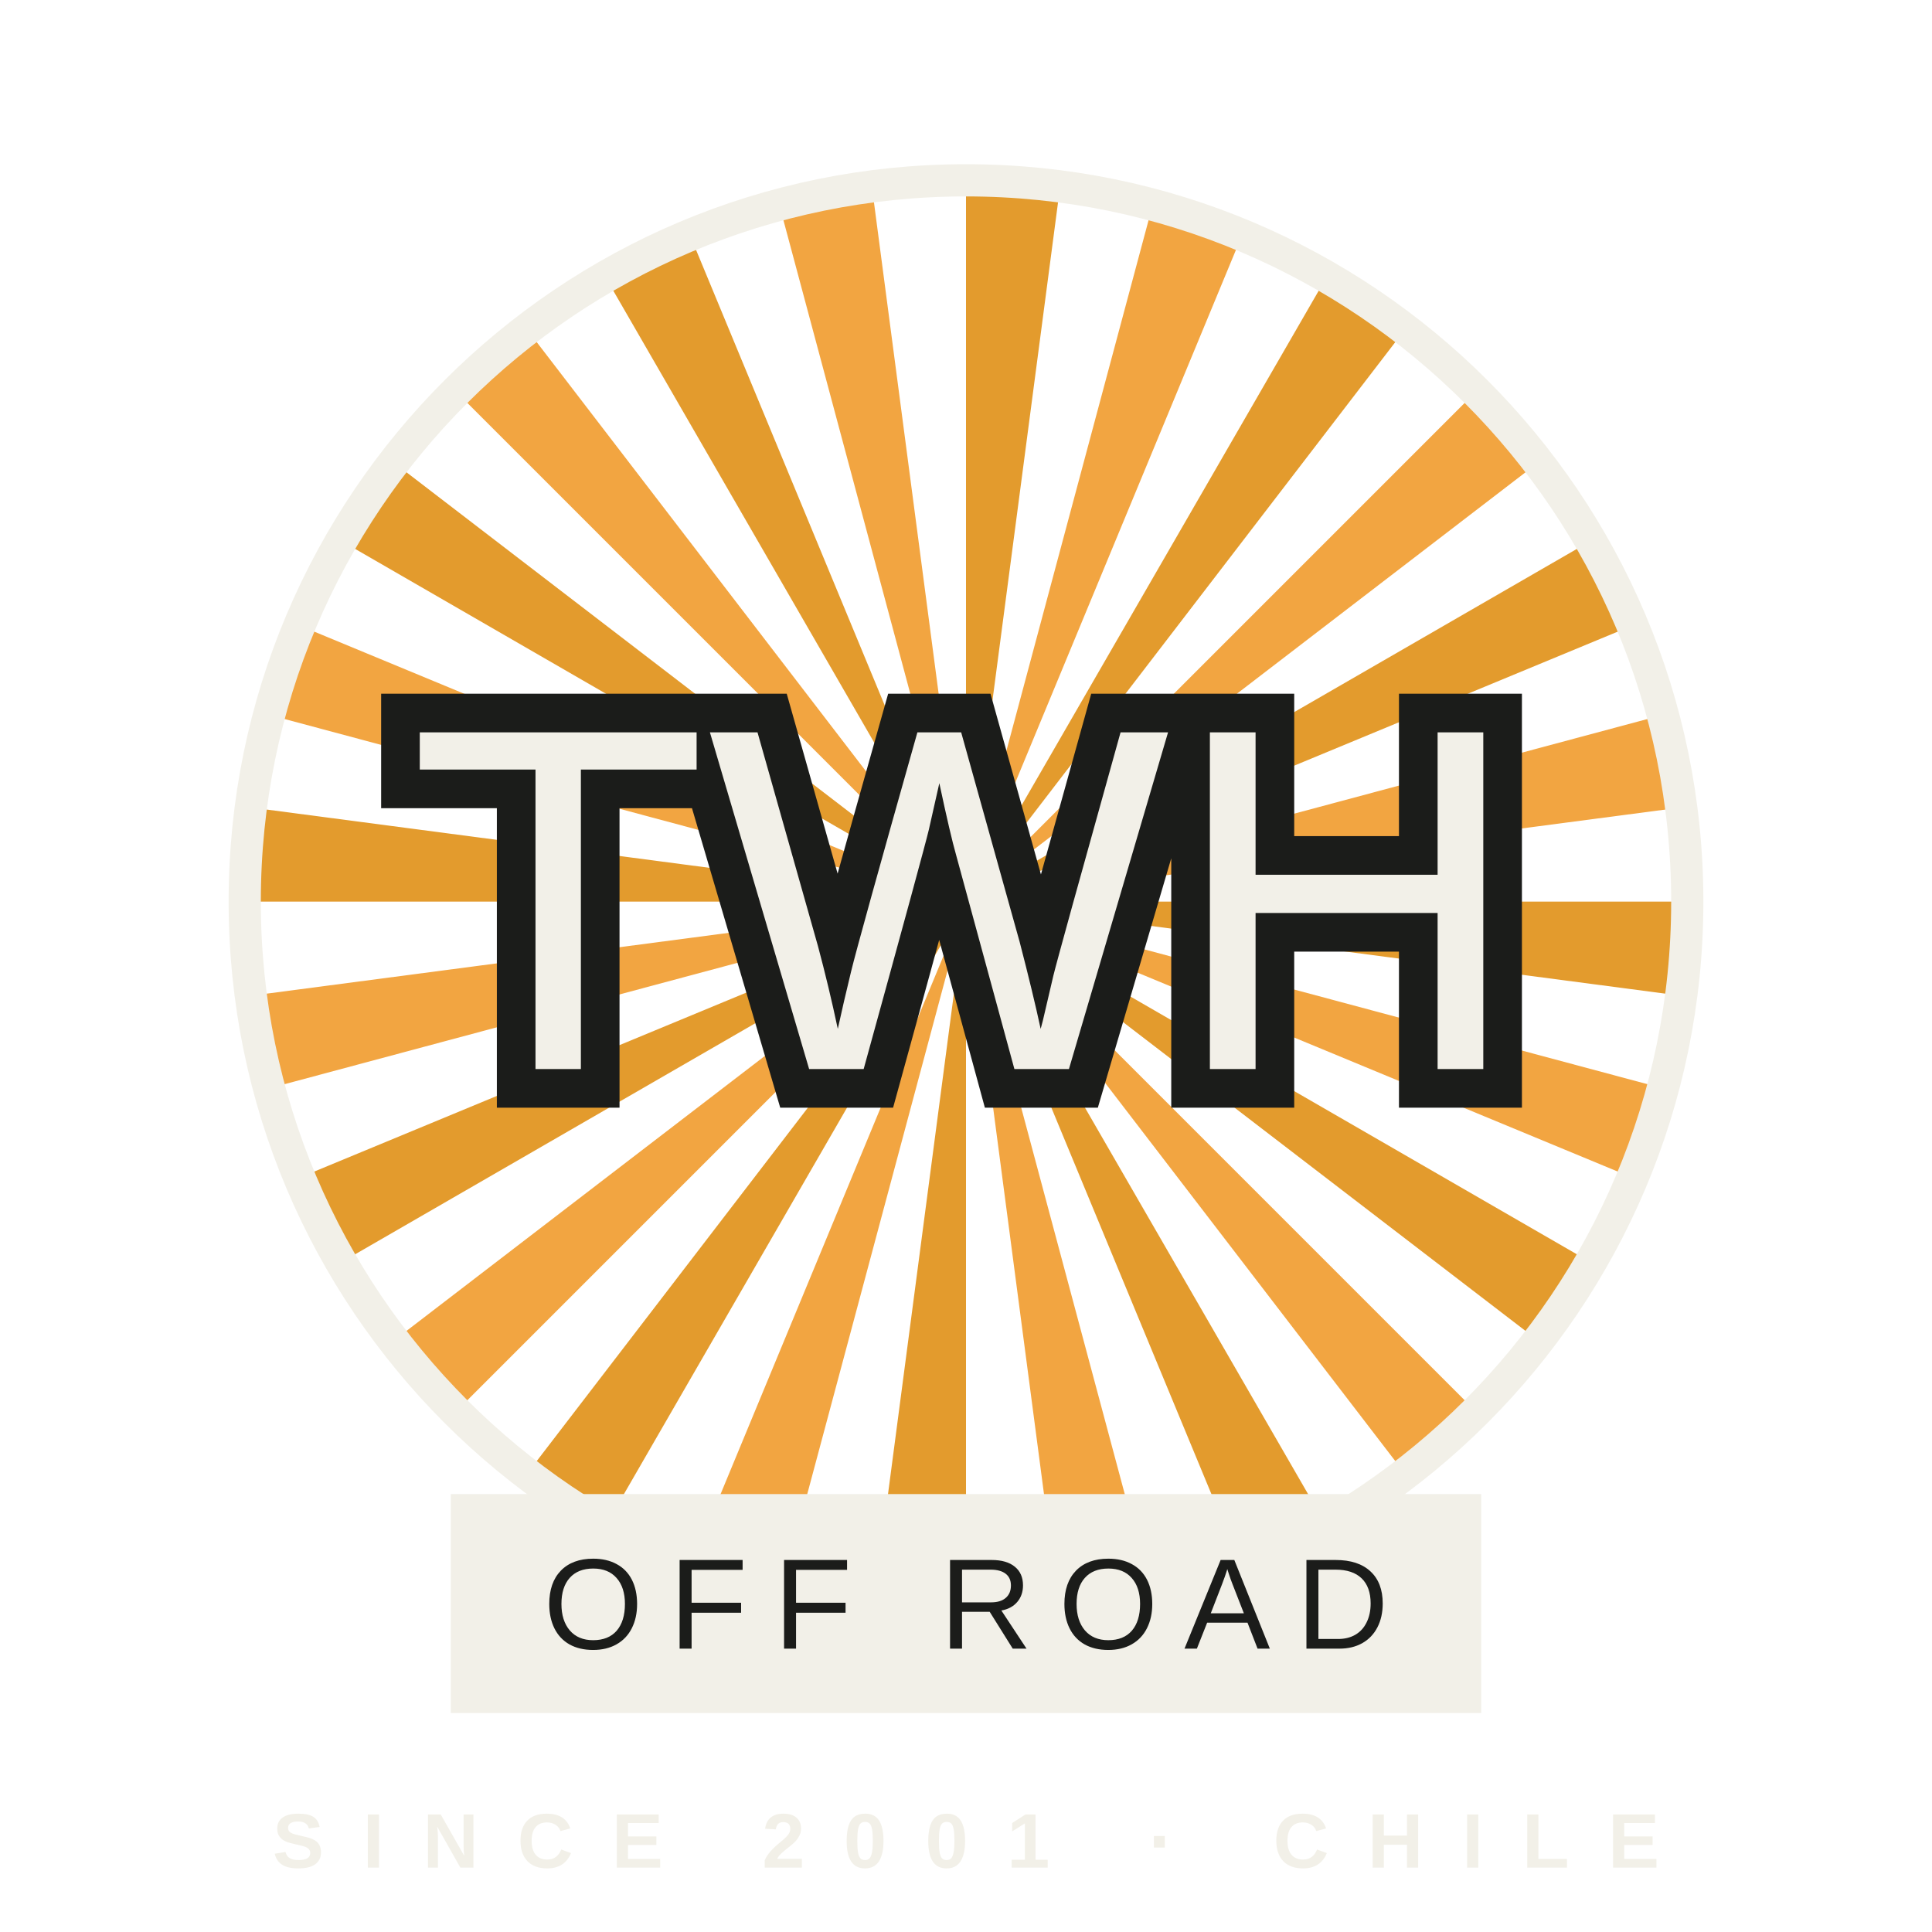
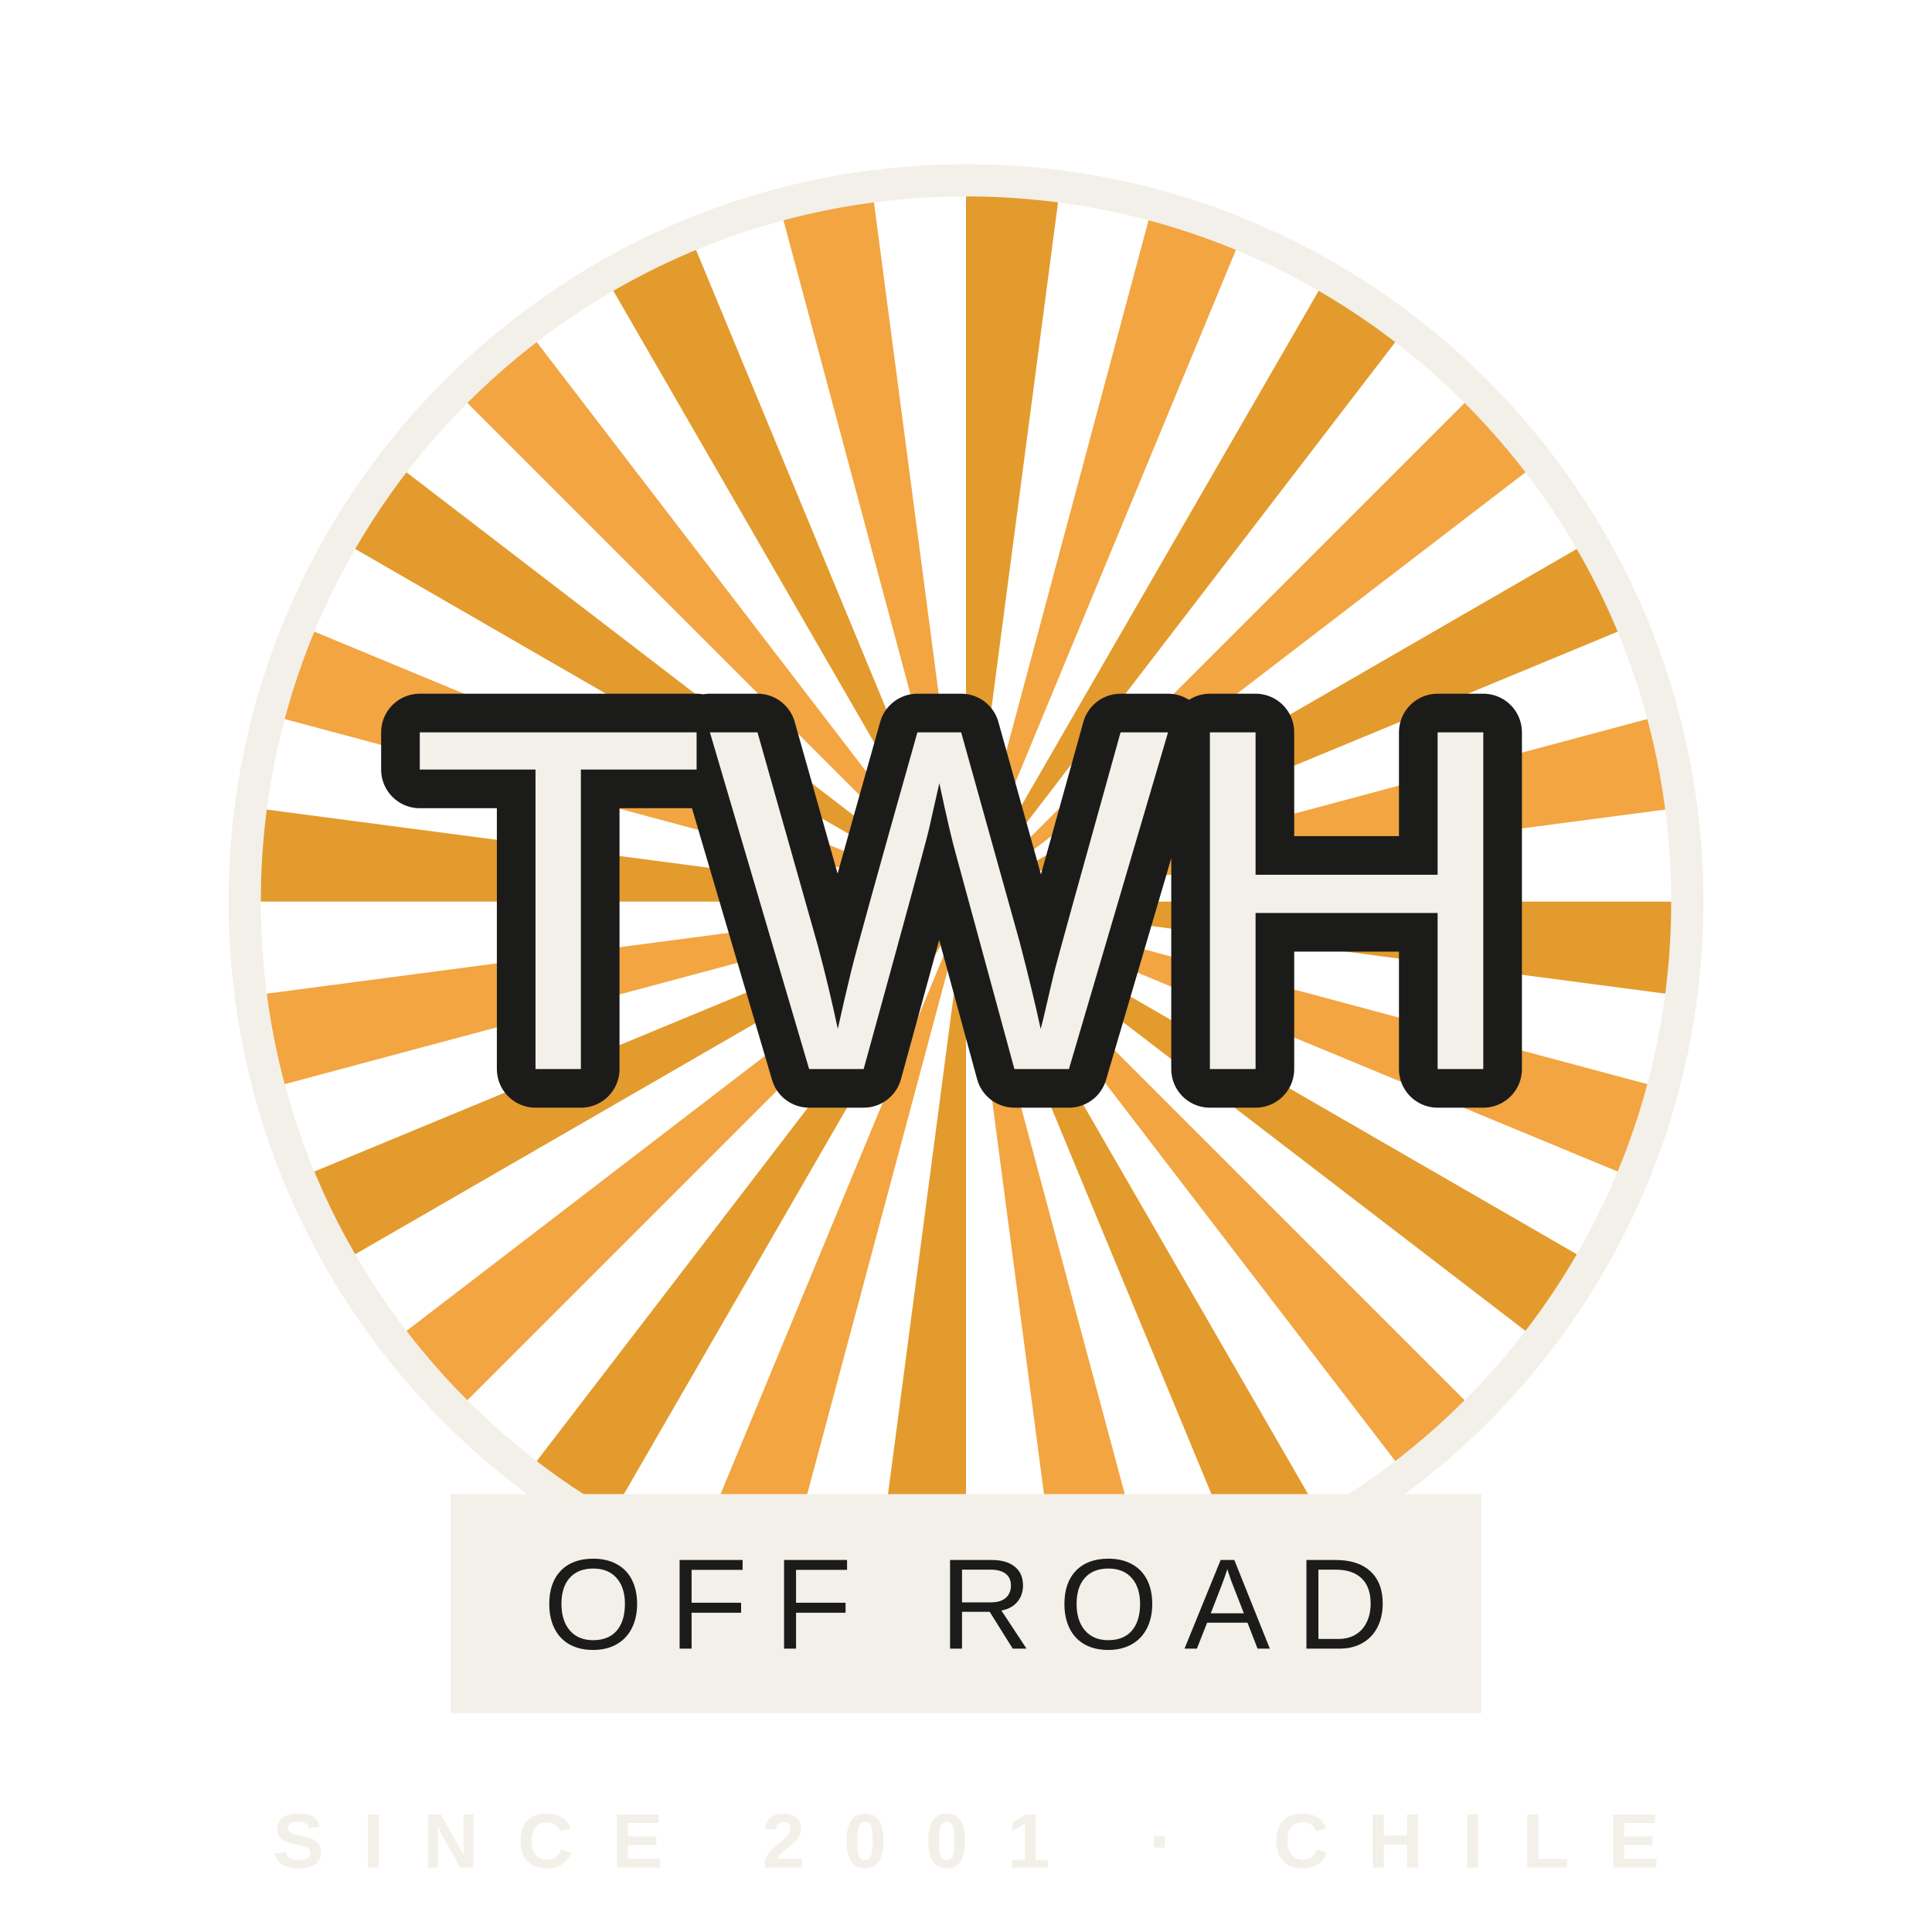
<svg xmlns="http://www.w3.org/2000/svg" width="1000" height="1000" viewBox="0 0 300 300">
  <defs>
    <clipPath id="sb">
      <circle cx="150" cy="140" r="112" />
    </clipPath>
  </defs>
  <g clip-path="url(#sb)">
    <path d="M150 140 L310 140 L308.63 160.88 Z" fill="#E39B2D" />
    <path d="M150 140 L304.55 181.41 L297.82 201.23 Z" fill="#F2A541" />
    <path d="M150 140 L288.56 220 L276.94 237.4 Z" fill="#E39B2D" />
    <path d="M150 140 L263.14 253.14 L247.4 266.94 Z" fill="#F2A541" />
    <path d="M150 140 L230 278.56 L211.23 287.82 Z" fill="#E39B2D" />
    <path d="M150 140 L191.41 294.55 L170.88 298.63 Z" fill="#F2A541" />
    <path d="M150 140 L150 300 L129.12 298.63 Z" fill="#E39B2D" />
    <path d="M150 140 L108.59 294.55 L88.77 287.82 Z" fill="#F2A541" />
    <path d="M150 140 L70 278.56 L52.6 266.94 Z" fill="#E39B2D" />
    <path d="M150 140 L36.86 253.14 L23.06 237.4 Z" fill="#F2A541" />
    <path d="M150 140 L11.44 220 L2.18 201.23 Z" fill="#E39B2D" />
    <path d="M150 140 L-4.55 181.41 L-8.63 160.88 Z" fill="#F2A541" />
    <path d="M150 140 L-10 140 L-8.63 119.12 Z" fill="#E39B2D" />
    <path d="M150 140 L-4.55 98.59 L2.18 78.77 Z" fill="#F2A541" />
    <path d="M150 140 L11.44 60 L23.06 42.6 Z" fill="#E39B2D" />
    <path d="M150 140 L36.86 26.86 L52.6 13.06 Z" fill="#F2A541" />
    <path d="M150 140 L70 1.44 L88.77 -7.82 Z" fill="#E39B2D" />
    <path d="M150 140 L108.59 -14.55 L129.12 -18.63 Z" fill="#F2A541" />
    <path d="M150 140 L150 -20 L170.88 -18.63 Z" fill="#E39B2D" />
    <path d="M150 140 L191.41 -14.55 L211.23 -7.82 Z" fill="#F2A541" />
    <path d="M150 140 L230 1.44 L247.4 13.06 Z" fill="#E39B2D" />
    <path d="M150 140 L263.14 26.86 L276.94 42.6 Z" fill="#F2A541" />
    <path d="M150 140 L288.56 60 L297.82 78.77 Z" fill="#E39B2D" />
    <path d="M150 140 L304.55 98.59 L308.63 119.12 Z" fill="#F2A541" />
  </g>
  <circle cx="150" cy="140" r="112" fill="none" stroke="#F2F0E8" stroke-width="5" />
-   <text x="150" y="166" text-anchor="middle" font-family="'Arial Black', 'Segoe UI Black', Arial, sans-serif" font-size="76" fill="#F2F0E8" stroke="#1B1C1A" stroke-width="12" paint-order="stroke">TWH</text>
+   <text x="150" y="166" text-anchor="middle" font-family="'Arial Black', 'Segoe UI Black', Arial, sans-serif" font-size="76" fill="#F2F0E8" stroke="#1B1C1A" stroke-width="12" paint-order="stroke" stroke-linejoin="round">TWH</text>
  <rect x="70" y="232" width="160" height="34" fill="#F2F0E8" />
  <text x="150" y="256" font-family="'Arial Black', 'Segoe UI Black', Arial, sans-serif" font-size="20" fill="#1B1C1A" text-anchor="middle" letter-spacing="4">OFF ROAD</text>
  <text x="150" y="290" font-family="Bahnschrift, 'Arial Narrow', Arial, sans-serif" font-size="12" fill="#F2F0E8" text-anchor="middle" font-weight="700" style="font-stretch:condensed" letter-spacing="6">SINCE 2001 · CHILE</text>
</svg>
